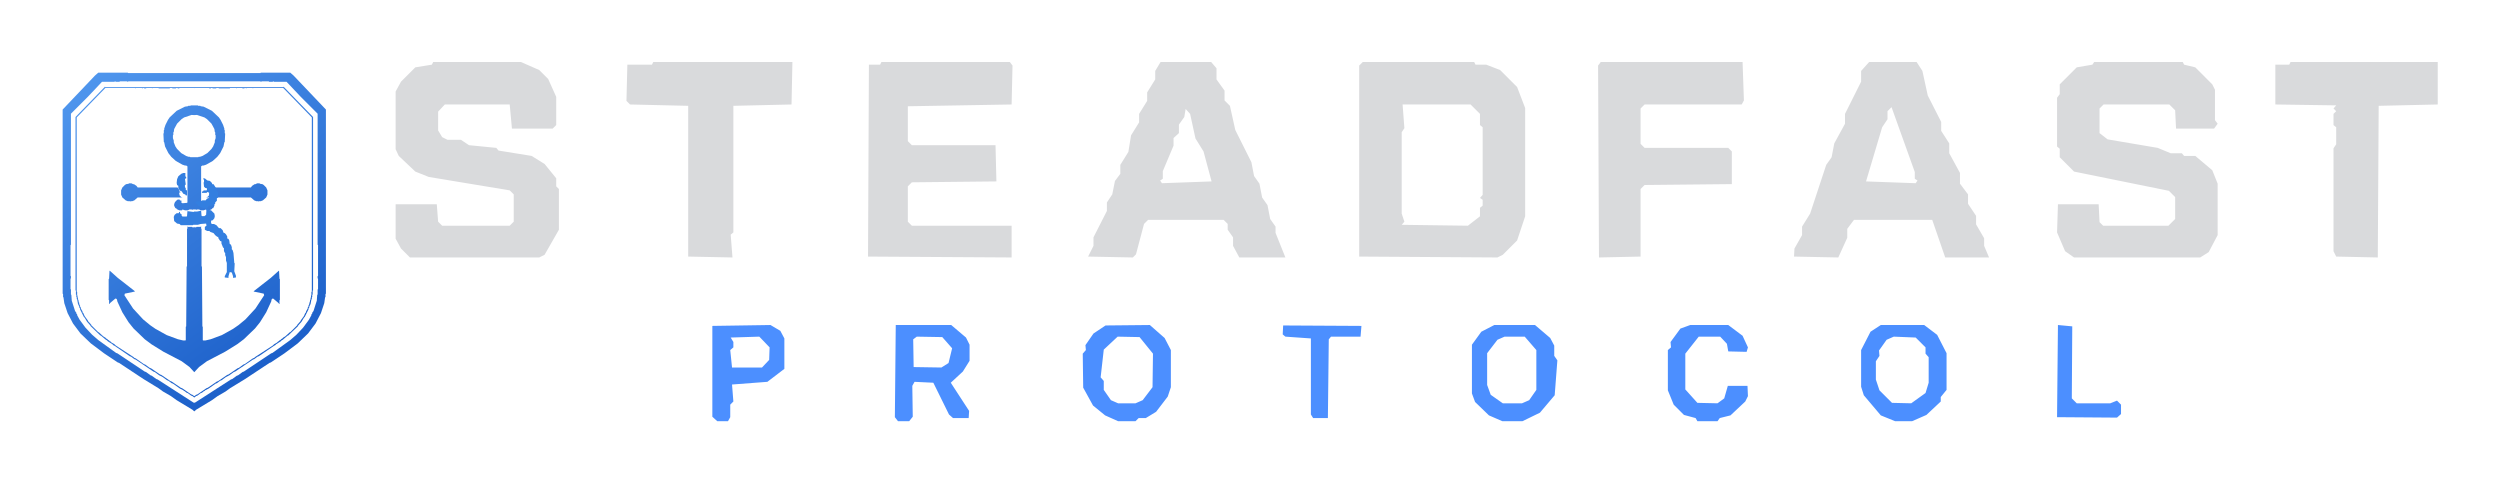
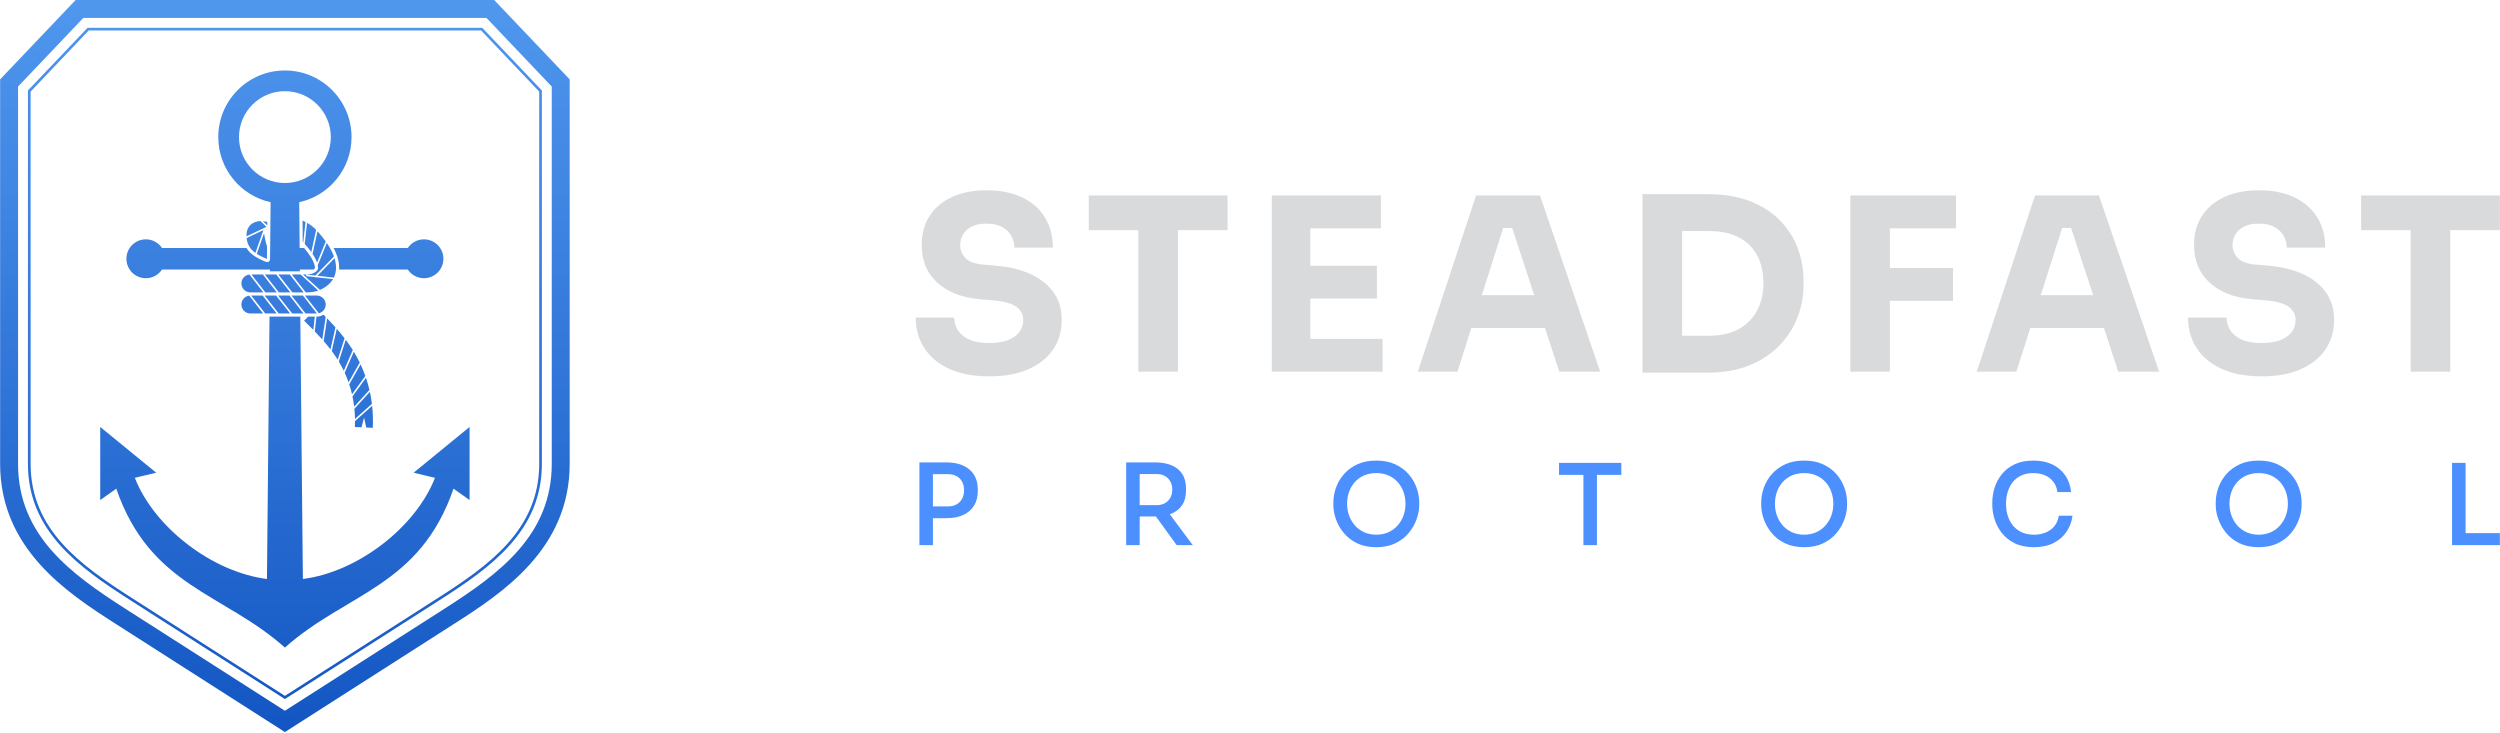
- <svg xmlns="http://www.w3.org/2000/svg" viewBox="0 0 1617.756 312.738" width="1618" height="313">
-   <g transform="translate(40.000 46.369) scale(0.2682927) translate(-1 -1)">
-     <defs>
-       <linearGradient id="sp-expressive" gradientUnits="userSpaceOnUse" x1="35" y1="10" x2="610" y2="810">
-         <stop offset="0%" stop-color="#5097EE" />
-         <stop offset="100%" stop-color="#1356C3" />
-       </linearGradient>
-     </defs>
-     <g id="symmetric-geometry" fill="url(#sp-expressive)">
-       <path d="M 3.00 536.00 L 4.00 537.00 L 4.00 544.00 L 5.00 545.00 L 7.00 559.00 L 15.00 583.00 L 28.00 608.00 L 46.00 632.00 L 71.00 656.00 L 103.00 680.00 L 136.00 702.00 L 139.00 703.00 L 198.00 742.00 L 234.00 764.00 L 245.00 772.00 L 264.00 783.00 L 278.00 793.00 L 316.00 816.00 L 320.50 820.00 L 325.00 816.00 L 363.00 793.00 L 377.00 783.00 L 396.00 772.00 L 407.00 764.00 L 443.00 742.00 L 502.00 703.00 L 505.00 702.00 L 538.00 680.00 L 570.00 656.00 L 595.00 632.00 L 613.00 608.00 L 626.00 583.00 L 634.00 559.00 L 636.00 545.00 L 637.00 544.00 L 637.00 537.00 L 638.00 536.00 L 638.00 92.00 L 560.00 10.00 L 552.00 3.00 L 481.00 3.00 L 480.00 4.00 L 320.50 4.00 L 161.00 4.00 L 160.00 3.00 L 89.00 3.00 L 81.00 10.00 L 3.00 92.00 Z M 319.00 799.00 L 232.00 743.00 L 229.00 742.00 L 218.00 734.00 L 215.00 733.00 L 204.00 725.00 L 201.00 724.00 L 135.00 680.00 L 132.00 679.00 L 89.00 648.00 L 74.00 635.00 L 58.00 618.00 L 44.00 599.00 L 38.00 588.00 L 38.00 586.00 L 36.00 584.00 L 36.00 582.00 L 33.00 578.00 L 25.00 553.00 L 24.00 539.00 L 23.00 538.00 L 23.00 526.00 L 22.00 525.00 L 22.00 500.00 L 23.00 499.00 L 23.00 494.00 L 22.00 493.00 L 22.00 419.00 L 23.00 418.00 L 23.00 102.00 L 64.00 61.00 L 98.00 25.00 L 128.00 25.00 L 129.00 24.00 L 132.00 25.00 L 140.00 25.00 L 141.00 24.00 L 158.00 24.00 L 159.00 25.00 L 162.00 24.00 L 320.50 24.00 L 479.00 24.00 L 482.00 25.00 L 483.00 24.00 L 500.00 24.00 L 501.00 25.00 L 509.00 25.00 L 512.00 24.00 L 513.00 25.00 L 543.00 25.00 L 577.00 61.00 L 618.00 102.00 L 618.00 418.00 L 619.00 419.00 L 619.00 493.00 L 618.00 494.00 L 618.00 499.00 L 619.00 500.00 L 619.00 525.00 L 618.00 526.00 L 618.00 538.00 L 617.00 539.00 L 616.00 553.00 L 608.00 578.00 L 605.00 582.00 L 605.00 584.00 L 603.00 586.00 L 603.00 588.00 L 597.00 599.00 L 583.00 618.00 L 567.00 635.00 L 552.00 648.00 L 509.00 679.00 L 506.00 680.00 L 440.00 724.00 L 437.00 725.00 L 426.00 733.00 L 423.00 734.00 L 412.00 742.00 L 409.00 743.00 L 322.00 799.00 L 320.50 799.00 Z" />
-       <path d="M 35.00 529.00 L 35.00 538.00 L 36.00 539.00 L 36.00 544.00 L 37.00 545.00 L 37.00 549.00 L 38.00 550.00 L 40.00 561.00 L 43.00 567.00 L 43.00 569.00 L 45.00 572.00 L 45.00 574.00 L 54.00 592.00 L 56.00 594.00 L 62.00 604.00 L 70.00 613.00 L 70.00 614.00 L 94.00 637.00 L 95.00 637.00 L 108.00 648.00 L 109.00 648.00 L 112.00 651.00 L 123.00 658.00 L 126.00 661.00 L 127.00 661.00 L 165.00 687.00 L 168.00 688.00 L 176.00 694.00 L 179.00 695.00 L 222.00 724.00 L 225.00 725.00 L 236.00 733.00 L 244.00 737.00 L 255.00 745.00 L 258.00 746.00 L 266.00 752.00 L 269.00 753.00 L 286.00 765.00 L 294.00 769.00 L 296.00 771.00 L 297.00 771.00 L 302.00 775.00 L 305.00 776.00 L 313.00 782.00 L 316.00 783.00 L 320.50 786.60 L 325.00 783.00 L 328.00 782.00 L 336.00 776.00 L 339.00 775.00 L 344.00 771.00 L 345.00 771.00 L 347.00 769.00 L 355.00 765.00 L 372.00 753.00 L 375.00 752.00 L 383.00 746.00 L 386.00 745.00 L 397.00 737.00 L 405.00 733.00 L 416.00 725.00 L 419.00 724.00 L 462.00 695.00 L 465.00 694.00 L 473.00 688.00 L 476.00 687.00 L 514.00 661.00 L 515.00 661.00 L 518.00 658.00 L 529.00 651.00 L 532.00 648.00 L 533.00 648.00 L 546.00 637.00 L 547.00 637.00 L 571.00 614.00 L 571.00 613.00 L 579.00 604.00 L 585.00 594.00 L 587.00 592.00 L 596.00 574.00 L 596.00 572.00 L 598.00 569.00 L 598.00 567.00 L 601.00 561.00 L 603.00 550.00 L 604.00 549.00 L 604.00 545.00 L 605.00 544.00 L 605.00 539.00 L 606.00 538.00 L 606.00 529.00 L 607.00 528.00 L 607.00 110.00 L 536.00 37.00 L 535.00 38.00 L 320.50 38.00 L 106.00 38.00 L 105.00 37.00 L 34.00 110.00 L 34.00 528.00 Z M 320.00 783.00 L 316.00 780.00 L 313.00 779.00 L 291.00 764.00 L 288.00 763.00 L 266.00 748.00 L 263.00 747.00 L 241.00 732.00 L 238.00 731.00 L 216.00 716.00 L 213.00 715.00 L 202.00 707.00 L 199.00 706.00 L 179.00 692.00 L 176.00 691.00 L 174.00 689.00 L 131.00 661.00 L 128.00 658.00 L 121.00 654.00 L 118.00 651.00 L 117.00 651.00 L 114.00 648.00 L 113.00 648.00 L 110.00 645.00 L 109.00 645.00 L 106.00 642.00 L 101.00 639.00 L 90.00 629.00 L 89.00 629.00 L 72.00 612.00 L 72.00 611.00 L 64.00 602.00 L 64.00 601.00 L 56.00 590.00 L 53.00 583.00 L 51.00 581.00 L 51.00 579.00 L 47.00 572.00 L 47.00 570.00 L 45.00 567.00 L 45.00 565.00 L 43.00 561.00 L 43.00 558.00 L 42.00 557.00 L 41.00 551.00 L 40.00 550.00 L 40.00 546.00 L 39.00 545.00 L 39.00 541.00 L 38.00 540.00 L 38.00 532.00 L 37.00 531.00 L 37.00 111.00 L 106.00 40.00 L 178.00 40.00 L 179.00 41.00 L 180.00 40.00 L 194.00 40.00 L 195.00 41.00 L 197.00 40.00 L 199.00 40.00 L 200.00 41.00 L 204.00 41.00 L 205.00 40.00 L 218.00 40.00 L 219.00 41.00 L 220.00 40.00 L 234.00 40.00 L 235.00 41.00 L 261.00 41.00 L 262.00 40.00 L 267.00 40.00 L 268.00 41.00 L 276.00 41.00 L 277.00 40.00 L 280.00 40.00 L 281.00 41.00 L 284.00 41.00 L 285.00 40.00 L 320.00 40.00 L 320.50 40.50 L 321.00 40.00 L 356.00 40.00 L 357.00 41.00 L 360.00 41.00 L 361.00 40.00 L 364.00 40.00 L 365.00 41.00 L 373.00 41.00 L 374.00 40.00 L 379.00 40.00 L 380.00 41.00 L 406.00 41.00 L 407.00 40.00 L 421.00 40.00 L 422.00 41.00 L 423.00 40.00 L 436.00 40.00 L 437.00 41.00 L 441.00 41.00 L 442.00 40.00 L 444.00 40.00 L 446.00 41.00 L 447.00 40.00 L 461.00 40.00 L 462.00 41.00 L 463.00 40.00 L 535.00 40.00 L 604.00 111.00 L 604.00 531.00 L 603.00 532.00 L 603.00 540.00 L 602.00 541.00 L 602.00 545.00 L 601.00 546.00 L 601.00 550.00 L 600.00 551.00 L 599.00 557.00 L 598.00 558.00 L 598.00 561.00 L 596.00 565.00 L 596.00 567.00 L 594.00 570.00 L 594.00 572.00 L 590.00 579.00 L 590.00 581.00 L 588.00 583.00 L 585.00 590.00 L 577.00 601.00 L 577.00 602.00 L 569.00 611.00 L 569.00 612.00 L 552.00 629.00 L 551.00 629.00 L 540.00 639.00 L 535.00 642.00 L 532.00 645.00 L 531.00 645.00 L 528.00 648.00 L 527.00 648.00 L 524.00 651.00 L 523.00 651.00 L 520.00 654.00 L 513.00 658.00 L 510.00 661.00 L 467.00 689.00 L 465.00 691.00 L 462.00 692.00 L 442.00 706.00 L 439.00 707.00 L 428.00 715.00 L 425.00 716.00 L 403.00 731.00 L 400.00 732.00 L 378.00 747.00 L 375.00 748.00 L 353.00 763.00 L 350.00 764.00 L 328.00 779.00 L 325.00 780.00 L 321.00 783.00 L 320.50 783.00 Z" />
-       <path d="M 303.00 380.00 L 303.00 470.00 L 302.00 471.00 L 301.00 615.00 L 300.00 616.00 L 300.00 648.00 L 299.00 649.00 L 294.00 649.00 L 281.00 646.00 L 254.00 636.00 L 227.00 621.00 L 214.00 612.00 L 197.00 598.00 L 173.00 572.00 L 152.00 540.00 L 153.00 536.00 L 177.00 531.00 L 177.00 530.00 L 136.00 498.00 L 117.00 481.00 L 116.00 481.00 L 115.00 500.00 L 114.00 501.00 L 114.00 551.00 L 115.00 552.00 L 115.00 561.00 L 116.00 561.00 L 117.00 559.00 L 130.00 548.00 L 132.00 548.00 L 134.00 550.00 L 135.00 555.00 L 147.00 581.00 L 162.00 605.00 L 174.00 620.00 L 201.00 646.00 L 217.00 658.00 L 246.00 676.00 L 290.00 699.00 L 309.00 713.00 L 320.50 725.46 L 332.00 713.00 L 351.00 699.00 L 395.00 676.00 L 424.00 658.00 L 440.00 646.00 L 467.00 620.00 L 479.00 605.00 L 494.00 581.00 L 506.00 555.00 L 507.00 550.00 L 509.00 548.00 L 511.00 548.00 L 524.00 559.00 L 525.00 561.00 L 526.00 561.00 L 526.00 552.00 L 527.00 551.00 L 527.00 501.00 L 526.00 500.00 L 525.00 481.00 L 524.00 481.00 L 505.00 498.00 L 464.00 530.00 L 464.00 531.00 L 488.00 536.00 L 489.00 540.00 L 468.00 572.00 L 444.00 598.00 L 427.00 612.00 L 414.00 621.00 L 387.00 636.00 L 360.00 646.00 L 347.00 649.00 L 342.00 649.00 L 341.00 648.00 L 341.00 616.00 L 340.00 615.00 L 339.00 471.00 L 338.00 470.00 L 338.00 380.00 L 337.00 379.00 L 337.00 373.00 L 336.00 375.00 L 326.00 375.00 L 325.00 376.00 L 321.00 376.00 L 320.50 375.00 L 320.00 376.00 L 316.00 376.00 L 315.00 375.00 L 305.00 375.00 L 304.00 373.00 L 304.00 379.00 Z" />
-       <path d="M 497.00 287.00 L 494.00 280.00 L 488.00 274.00 L 485.00 272.00 L 479.00 271.00 L 478.00 270.00 L 472.00 270.00 L 468.00 272.00 L 466.00 272.00 L 460.00 276.00 L 457.00 280.00 L 361.00 280.00 L 359.00 282.00 L 356.00 288.00 L 356.00 290.00 L 354.00 291.00 L 354.00 292.00 L 356.00 292.00 L 357.00 293.00 L 356.00 299.00 L 352.00 303.00 L 349.00 304.00 L 457.00 304.00 L 465.00 311.00 L 470.00 313.00 L 474.00 313.00 L 475.00 314.00 L 476.00 313.00 L 481.00 313.00 L 486.00 311.00 L 494.00 304.00 L 497.00 297.00 Z M 147.00 304.00 L 155.00 311.00 L 160.00 313.00 L 165.00 313.00 L 166.00 314.00 L 167.00 313.00 L 171.00 313.00 L 176.00 311.00 L 184.00 304.00 L 292.00 304.00 L 289.00 303.00 L 285.00 299.00 L 284.00 293.00 L 285.00 292.00 L 287.00 292.00 L 287.00 291.00 L 285.00 290.00 L 285.00 288.00 L 282.00 282.00 L 280.00 280.00 L 184.00 280.00 L 181.00 276.00 L 175.00 272.00 L 173.00 272.00 L 169.00 270.00 L 163.00 270.00 L 162.00 271.00 L 156.00 272.00 L 153.00 274.00 L 147.00 280.00 L 144.00 287.00 L 144.00 297.00 Z" />
-       <path d="M 306.00 83.00 L 305.00 84.00 L 298.00 85.00 L 278.00 95.00 L 261.00 111.00 L 257.00 117.00 L 251.00 129.00 L 248.00 138.00 L 248.00 141.00 L 247.00 142.00 L 247.00 149.00 L 246.00 150.00 L 247.00 170.00 L 248.00 171.00 L 250.00 181.00 L 258.00 197.00 L 265.00 206.00 L 276.00 216.00 L 292.00 225.00 L 298.00 227.00 L 301.00 227.00 L 304.00 229.00 L 304.00 316.00 L 303.00 317.00 L 292.00 318.00 L 289.00 316.00 L 290.00 312.00 L 286.00 311.00 L 285.00 309.00 L 281.00 309.00 L 279.00 310.00 L 274.00 315.00 L 272.00 320.00 L 272.00 324.00 L 275.00 330.00 L 277.00 330.00 L 278.00 332.00 L 284.00 335.00 L 291.00 335.00 L 292.00 333.00 L 298.00 335.00 L 305.00 335.00 L 309.00 333.00 L 314.00 333.00 L 316.00 334.00 L 317.00 333.00 L 320.50 333.00 L 324.00 333.00 L 325.00 334.00 L 327.00 333.00 L 332.00 333.00 L 336.00 335.00 L 343.00 335.00 L 349.00 333.00 L 350.00 335.00 L 357.00 335.00 L 363.00 332.00 L 364.00 330.00 L 366.00 330.00 L 369.00 324.00 L 369.00 320.00 L 367.00 315.00 L 362.00 310.00 L 360.00 309.00 L 356.00 309.00 L 355.00 311.00 L 351.00 312.00 L 352.00 316.00 L 349.00 318.00 L 338.00 317.00 L 337.00 316.00 L 337.00 229.00 L 340.00 227.00 L 343.00 227.00 L 349.00 225.00 L 365.00 216.00 L 376.00 206.00 L 383.00 197.00 L 391.00 181.00 L 393.00 171.00 L 394.00 170.00 L 395.00 150.00 L 394.00 149.00 L 394.00 142.00 L 393.00 141.00 L 393.00 138.00 L 390.00 129.00 L 384.00 117.00 L 380.00 111.00 L 363.00 95.00 L 343.00 85.00 L 336.00 84.00 L 335.00 83.00 L 330.00 83.00 L 329.00 82.00 L 320.50 82.00 L 312.00 82.00 L 311.00 83.00 Z M 311.00 207.00 L 310.00 206.00 L 307.00 206.00 L 301.00 204.00 L 289.00 197.00 L 279.00 187.00 L 275.00 181.00 L 271.00 171.00 L 271.00 167.00 L 269.00 161.00 L 269.00 154.00 L 270.00 153.00 L 270.00 147.00 L 271.00 146.00 L 272.00 139.00 L 279.00 126.00 L 290.00 115.00 L 296.00 111.00 L 314.00 105.00 L 320.50 105.36 L 327.00 105.00 L 345.00 111.00 L 351.00 115.00 L 362.00 126.00 L 369.00 139.00 L 370.00 146.00 L 371.00 147.00 L 371.00 153.00 L 372.00 154.00 L 372.00 161.00 L 370.00 167.00 L 370.00 171.00 L 366.00 181.00 L 362.00 187.00 L 352.00 197.00 L 340.00 204.00 L 334.00 206.00 L 331.00 206.00 L 330.00 207.00 L 320.50 207.00 Z" />
-     </g>
-     <g id="rope" fill="#337FE0">
-       <path d="M 342.00 258.00 L 342.00 260.00 L 344.00 261.00 L 344.00 267.00 L 343.00 268.00 L 344.00 278.00 L 347.00 281.00 L 351.00 282.00 L 351.00 286.00 L 350.00 287.00 L 343.00 287.00 L 342.00 289.00 L 339.00 290.00 L 339.00 293.00 L 350.00 293.00 L 352.00 291.00 L 356.00 291.00 L 357.00 292.00 L 356.00 305.00 L 351.00 307.00 L 348.00 311.00 L 340.00 311.00 L 336.00 313.00 L 324.00 314.00 L 323.00 318.00 L 325.00 318.00 L 331.00 324.00 L 339.00 329.00 L 349.00 330.00 L 350.00 331.00 L 349.00 346.00 L 345.00 349.00 L 339.00 349.00 L 338.00 348.00 L 337.00 336.00 L 327.00 338.00 L 320.00 338.00 L 319.00 339.00 L 304.00 337.00 L 303.00 349.00 L 302.00 350.00 L 292.00 350.00 L 290.00 348.00 L 290.00 345.00 L 286.00 342.00 L 286.00 339.00 L 284.00 339.00 L 283.00 342.00 L 278.00 342.00 L 273.00 346.00 L 271.00 351.00 L 272.00 361.00 L 279.00 367.00 L 285.00 368.00 L 288.00 371.00 L 317.00 371.00 L 318.00 370.00 L 329.00 370.00 L 336.00 368.00 L 349.00 367.00 L 350.00 372.00 L 346.00 375.00 L 346.00 382.00 L 352.00 385.00 L 357.00 385.00 L 359.00 387.00 L 367.00 390.00 L 371.00 395.00 L 376.00 399.00 L 378.00 399.00 L 379.00 403.00 L 383.00 409.00 L 386.00 410.00 L 386.00 415.00 L 390.00 425.00 L 392.00 426.00 L 392.00 432.00 L 393.00 436.00 L 395.00 438.00 L 395.00 443.00 L 397.00 448.00 L 397.00 456.00 L 399.00 462.00 L 399.00 484.00 L 394.00 494.00 L 394.00 497.00 L 403.00 498.00 L 403.00 494.00 L 406.00 484.00 L 411.00 485.00 L 414.00 494.00 L 414.00 498.00 L 421.00 497.00 L 421.00 493.00 L 417.00 482.00 L 418.00 463.00 L 417.00 462.00 L 415.00 438.00 L 413.00 431.00 L 411.00 429.00 L 411.00 424.00 L 409.00 418.00 L 406.00 416.00 L 405.00 408.00 L 403.00 404.00 L 400.00 403.00 L 400.00 398.00 L 397.00 393.00 L 394.00 390.00 L 391.00 389.00 L 389.00 383.00 L 384.00 378.00 L 380.00 378.00 L 374.00 371.00 L 368.00 368.00 L 363.00 368.00 L 361.00 366.00 L 361.00 360.00 L 365.00 359.00 L 369.00 354.00 L 370.00 349.00 L 369.00 343.00 L 361.00 335.00 L 354.00 334.00 L 352.00 332.00 L 352.00 328.00 L 355.00 324.00 L 363.00 324.00 L 371.00 319.00 L 371.00 316.00 L 375.00 312.00 L 375.00 306.00 L 378.00 304.00 L 378.00 292.00 L 374.00 288.00 L 374.00 283.00 L 367.00 272.00 L 364.00 272.00 L 363.00 269.00 L 358.00 264.00 L 352.00 263.00 L 346.00 258.00 Z M 294.00 245.00 L 289.00 247.00 L 282.00 253.00 L 279.00 260.00 L 278.00 269.00 L 279.00 274.00 L 282.00 276.00 L 282.00 281.00 L 284.00 285.00 L 288.00 289.00 L 290.00 289.00 L 294.00 295.00 L 299.00 297.00 L 300.00 299.00 L 303.00 299.00 L 303.00 287.00 L 300.00 286.00 L 300.00 282.00 L 298.00 279.00 L 298.00 274.00 L 300.00 273.00 L 298.00 259.00 L 301.00 258.00 L 301.00 255.00 L 299.00 253.00 L 299.00 245.00 Z" />
-     </g>
+ <svg xmlns="http://www.w3.org/2000/svg" viewBox="3.00 3.50 2786.92 816.16" width="409.8" height="120" role="img" aria-label="Steadfast Protocol">
+   <defs>
+     <linearGradient id="sp-expressive" gradientUnits="userSpaceOnUse" x1="0" y1="3.5" x2="0" y2="819.66">
+       <stop offset="0" stop-color="#5097EE" />
+       <stop offset="1" stop-color="#1356C3" />
+     </linearGradient>
+   </defs>
+   <g id="emblem" fill="url(#sp-expressive)">
+     <path d="M87.18 3.5H553.82L638 92V520.64C638 615.29 563.3 664.38 509.66 698.69L320.5 819.66L131.34 698.69C77.7 664.38 3 615.29 3 520.64V92ZM95.76 23.5 23 99.99V520.64C23 600.23 81.57 643.12 142.12 681.84L320.5 795.92L498.88 681.84C559.43 643.12 618 600.23 618 520.64V99.99L545.24 23.5ZM100.48 34.5H540.52L607 104.39V520.64C607 595.71 549.97 636.12 492.96 672.57L320.5 782.86L148.04 672.57C91.03 636.12 34 595.71 34 520.64V104.39ZM101.76 37.5 37 105.59V520.64C37 594.41 93.61 634.2 149.66 670.05L320.5 779.3L491.34 670.05C547.39 634.2 604 594.41 604 520.64V105.59L539.24 37.5ZM337.68 356.5 340.52 649C402.25 641.18 466.62 590.75 487.8 536.2L464 530.5L526.4 479.5V561L508.5 548.3C470.72 657.8 389.22 664.25 320.5 725.46C251.78 664.25 170.28 657.8 132.5 548.3L114.6 561V479.5L177 530.5L153.2 536.2C174.38 590.75 238.75 641.18 300.48 649L303.32 356.5ZM394.79 156.35C394.79 191.91 369.81 221.63 336.44 228.93L336.94 280H341.91Q346.83 285.74 349.88 290.82L350.4 291.72Q353.91 297.95 354 302Q354 302.85 352.59 303.85Q352.48 303.92 352.37 304H337.17L337.19 306H303.81L303.83 304H183.52C179.63 309.83 173 313.67 165.47 313.67C153.5 313.67 143.8 303.97 143.8 292C143.8 280.03 153.5 270.33 165.47 270.33C173 270.33 179.63 274.17 183.52 280H277.7Q280.97 285.55 287.31 289.47Q291.9 292.39 299.09 295.4Q299.73 295.67 300.41 295.68Q303.91 295.71 303.95 292.22L303.95 292.21L304.06 280L304.56 228.93C271.19 221.63 246.21 191.91 246.21 156.35C246.21 115.32 279.47 82.06 320.5 82.06C361.53 82.06 394.79 115.32 394.79 156.35ZM371.68 156.35C371.68 128.08 348.77 105.17 320.5 105.17C292.23 105.17 269.32 128.08 269.32 156.35C269.32 184.62 292.23 207.53 320.5 207.53C348.77 207.53 371.68 184.62 371.68 156.35ZM380.94 304Q381 303.01 381 302Q380.99 295.63 378.69 288.87Q377.22 284.55 374.78 280H457.48C461.37 274.17 468 270.33 475.53 270.33C487.5 270.33 497.2 280.03 497.2 292C497.2 303.97 487.5 313.67 475.53 313.67C468 313.67 461.37 309.83 457.48 304Z" />
+     <path d="M367.25 274.4C368.24 275.85 369.2 277.33 370.1 278.84C372.09 282.19 373.87 285.75 375.18 289.45L354.44 310.69L344.32 309.57L344.12 311.36L354.03 312.46L354.65 313.06L355.12 312.58L374.14 314.68Q371.32 319.39 366.14 323.04Q363.03 325.24 359.58 326.69L340.68 309.5H345Q350.65 309.5 354.61 306.71Q357.5 304.66 357.5 302C357.48 301.02 357.36 300.05 357.17 299.09ZM296.5 329.5H282C276.48 329.5 272 325.02 272 319.5C272 314.34 275.9 310.1 280.92 309.56ZM280.7 333.08 296.26 353H282C276.48 353 272 348.52 272 343C272 337.92 275.79 333.72 280.7 333.08ZM417.75 455.95Q419.04 467.91 418.49 480.44L411.15 480.12L408.77 469L405.87 479.88L398.51 479.56Q398.66 476.22 398.65 472.94ZM342.88 333H356C361.52 333 366 337.48 366 343C366 347.73 362.71 351.7 358.3 352.73ZM410.89 424.71Q413.15 431.37 414.74 438.23L397.71 456.89Q397.03 451.08 395.84 445.43ZM367.56 358.41Q372.49 363.5 376.85 368.41L371.33 393.06Q367.85 388.54 363.74 383.79ZM404.87 409.72Q407.84 416.08 410.17 422.64L395.32 443.08Q394.02 437.45 392.22 431.99ZM388.32 382.37Q392.71 388.19 396.19 393.73L386.14 416.9Q383.88 412.19 381.21 407.6Q380.92 407.09 380.61 406.58ZM298.55 353 282.92 333H295.68L311.31 353ZM311.54 329.5H298.78L283.16 309.5H295.91ZM297.97 333H310.71L326.34 353H313.59ZM326.53 329.5H313.82L298.2 309.5H310.9ZM327.91 333H340.6L356.22 353C356.15 353 356.07 353 356 353H343.54ZM341.49 329.5H328.81L313.18 309.5H325.86ZM397.34 395.6Q397.93 396.57 398.5 397.54Q401.43 402.57 403.93 407.74L391.45 429.71Q389.55 424.31 387.16 419.07ZM356.82 261.39C360.09 264.97 363.2 268.7 366.02 272.64L356.38 296.26C355.63 294.08 354.56 291.98 353.45 290C353.27 289.69 353.1 289.38 352.92 289.08C352.41 288.22 351.87 287.38 351.32 286.55ZM378.32 370.09Q383.01 375.46 386.99 380.62L379.37 404.55Q376.45 399.88 372.76 394.94ZM313 333H325.63L341.25 353H328.62ZM357.7 327.42Q351.81 329.5 345 329.5H343.77L328.15 309.5H338ZM415.23 440.37Q416.66 446.98 417.49 453.76L398.63 470.55Q398.53 464.84 397.98 459.27ZM342.59 275.47 345.22 251.95C348.94 254.07 352.39 256.65 355.33 259.78L349.92 284.51C347.67 281.35 345.19 278.35 342.59 275.47ZM375.82 291.37C376.87 294.81 377.5 298.37 377.5 302Q377.5 308.02 375.07 312.98L356.71 310.94ZM277.83 268.9 296.55 260.02 287.61 285.47C281.95 281.46 278.47 275.97 277.83 268.9ZM353.8 372.95 355.66 356.5H356Q360.2 356.5 363.48 354.27Q364.75 355.54 365.98 356.79L362.19 382.02Q358.27 377.58 353.8 372.95ZM293.34 250 299.93 256.43 277.68 266.98C277.31 259.84 280.39 253.48 287.58 250.97C289.48 250.3 291.4 250.02 293.34 250ZM289.15 286.49 297.01 264.15C297.07 264.24 297.13 264.32 297.19 264.4C297.58 264.94 297.94 265.43 297.71 266.54C298.55 269.96 299.02 273.49 300.14 276.83C300.26 277.18 300.39 277.53 300.52 277.88L300.57 279.52L300.45 292.18C296.56 290.55 292.75 288.78 289.19 286.51ZM346.46 356.5H353.85L352.18 371.28Q349.7 368.75 347.06 366.16Q343.45 362.61 341.87 361.01ZM340.37 273.05 340.14 249.4C341.28 249.9 342.41 250.44 343.51 251.02L340.97 273.71C340.91 273.64 340.84 273.57 340.78 273.5C340.64 273.35 340.51 273.2 340.37 273.05ZM300.85 250.8 300.81 254.77 296.02 250.1C297.63 250.24 299.24 250.5 300.85 250.8Z" />
  </g>
-   <g transform="translate(256.013 40.000) scale(1.73685)">
-     <path d="M 294.333 17.500 L 296.000 19.333 L 298.000 28.500 L 301.000 33.333 L 304.000 44.500 L 285.500 45.167 L 284.833 44.167 L 285.833 43.500 L 285.833 40.667 L 289.833 31.167 L 289.833 28.333 L 291.833 26.500 L 291.833 23.333 L 293.833 20.500 Z M 557.333 16.833 L 566.000 41.000 L 566.000 43.500 L 567.000 44.167 L 566.333 45.167 L 547.833 44.500 L 553.833 24.333 L 555.833 21.333 L 555.833 18.333 Z M 375.167 15.833 L 400.500 15.833 L 404.000 19.333 L 404.000 23.500 L 405.000 24.333 L 405.000 49.500 L 404.000 50.667 L 405.000 51.333 L 405.000 53.500 L 404.000 54.333 L 404.000 57.500 L 399.500 61.000 L 374.833 60.667 L 375.833 59.500 L 374.833 56.500 L 374.833 26.167 L 375.833 24.667 Z M 700.333 1.000 L 700.333 15.833 L 723.000 16.167 L 722.000 17.333 L 723.000 18.333 L 722.000 19.333 L 722.000 23.500 L 723.000 24.333 L 723.000 30.667 L 722.000 32.167 L 722.000 70.500 L 723.000 72.500 L 738.500 72.833 L 738.833 16.333 L 760.833 15.833 L 760.833 0.000 L 706.000 0.000 L 705.500 1.000 Z M 626.333 2.000 L 620.000 8.333 L 620.000 12.000 L 619.000 13.333 L 619.000 31.500 L 620.000 32.333 L 620.000 35.500 L 625.333 40.833 L 660.667 48.000 L 663.000 50.333 L 663.000 58.500 L 660.500 61.000 L 636.167 61.000 L 634.833 59.667 L 634.500 53.000 L 619.333 53.000 L 619.000 63.500 L 622.000 70.500 L 625.333 72.833 L 672.333 72.833 L 675.500 70.833 L 678.833 64.500 L 678.833 45.333 L 676.833 40.333 L 670.500 35.000 L 666.333 35.000 L 665.500 34.000 L 661.333 34.000 L 656.500 32.000 L 637.833 28.833 L 634.833 26.500 L 634.833 17.333 L 636.333 15.833 L 660.833 15.833 L 663.000 18.000 L 663.333 24.833 L 677.500 24.833 L 678.833 23.000 L 677.833 21.667 L 677.833 10.333 L 676.833 8.333 L 670.500 2.000 L 666.333 1.000 L 665.833 0.000 L 632.833 0.000 L 632.167 1.000 Z M 549.000 0.000 L 546.000 3.333 L 546.000 7.333 L 540.000 19.333 L 540.000 23.000 L 536.000 30.333 L 535.000 35.500 L 533.000 38.333 L 527.000 56.500 L 524.000 61.333 L 524.000 64.500 L 521.167 69.500 L 521.000 72.500 L 537.500 72.833 L 540.833 65.500 L 540.833 62.167 L 543.333 58.833 L 572.500 58.833 L 577.333 72.833 L 593.667 72.833 L 591.833 68.500 L 591.833 65.667 L 588.833 60.500 L 588.833 57.333 L 585.833 52.833 L 585.833 49.333 L 582.833 45.333 L 582.833 41.333 L 578.833 34.000 L 578.833 30.333 L 575.833 25.667 L 575.833 22.333 L 570.833 12.500 L 568.833 3.333 L 566.667 0.000 Z M 501.833 0.000 L 449.000 0.000 L 448.000 1.333 L 448.333 72.833 L 463.833 72.500 L 463.833 47.333 L 465.333 45.833 L 497.833 45.500 L 497.833 33.333 L 496.500 32.000 L 465.333 32.000 L 463.833 30.500 L 463.833 17.333 L 465.333 15.833 L 501.500 15.833 L 502.333 14.333 Z M 360.333 0.000 L 359.000 1.333 L 359.000 72.500 L 410.500 72.833 L 412.500 71.833 L 417.833 66.500 L 420.833 57.500 L 420.833 17.167 L 417.833 9.333 L 411.500 3.000 L 406.333 1.000 L 402.333 1.000 L 401.833 0.000 Z M 285.000 0.000 L 283.000 3.333 L 283.000 6.500 L 280.000 11.333 L 280.000 14.500 L 277.000 19.333 L 277.000 22.500 L 274.000 27.333 L 273.000 33.500 L 270.000 38.333 L 270.000 41.667 L 268.000 44.333 L 267.000 49.333 L 265.000 52.333 L 265.000 55.500 L 260.000 65.333 L 260.000 68.500 L 258.000 72.500 L 274.667 72.833 L 275.833 71.667 L 278.833 60.333 L 280.333 58.833 L 308.500 58.833 L 310.000 60.333 L 310.000 62.500 L 312.000 65.333 L 312.000 68.500 L 314.333 72.833 L 331.500 72.833 L 327.833 63.667 L 327.833 61.333 L 325.833 58.500 L 324.833 53.333 L 322.833 50.500 L 321.833 45.333 L 319.833 42.500 L 318.833 37.333 L 312.833 25.333 L 310.833 16.333 L 308.833 14.333 L 308.833 10.667 L 305.833 6.500 L 305.833 2.333 L 303.833 0.000 Z M 176.333 1.000 L 176.000 72.500 L 229.500 72.833 L 229.500 61.000 L 192.333 61.000 L 190.833 59.500 L 190.833 46.333 L 192.333 44.833 L 223.833 44.500 L 223.500 31.000 L 192.333 31.000 L 190.833 29.500 L 190.833 16.500 L 229.500 15.833 L 229.833 1.333 L 228.833 0.000 L 181.000 0.000 L 180.500 1.000 Z M 86.333 1.000 L 86.000 14.500 L 87.333 15.833 L 109.000 16.333 L 109.000 72.500 L 125.500 72.833 L 124.833 64.333 L 125.833 63.500 L 125.833 16.333 L 147.500 15.833 L 147.833 0.000 L 96.000 0.000 L 95.500 1.000 Z M 7.333 2.000 L 2.000 7.333 L 0.000 11.000 L 0.000 32.500 L 1.167 35.000 L 7.333 40.833 L 12.333 42.833 L 42.500 47.833 L 44.000 49.333 L 44.000 59.500 L 42.500 61.000 L 17.333 61.000 L 15.833 59.500 L 15.333 53.000 L 0.000 53.000 L 0.000 65.833 L 2.000 69.500 L 5.333 72.833 L 53.500 72.833 L 55.500 71.833 L 60.833 62.500 L 60.833 47.333 L 59.833 46.333 L 59.833 43.333 L 55.500 38.000 L 50.667 35.000 L 38.333 33.000 L 37.500 32.000 L 27.333 31.000 L 24.333 29.000 L 19.333 29.000 L 17.333 28.000 L 15.833 25.500 L 15.833 18.500 L 18.333 15.833 L 42.500 15.833 L 43.333 24.833 L 58.500 24.833 L 59.833 23.500 L 59.833 13.000 L 56.833 6.333 L 53.500 3.000 L 46.667 0.000 L 14.000 0.000 L 13.500 1.000 Z" fill="#D9DADC" fill-rule="evenodd" />
-     <path d="M 558.167 102.333 L 566.333 102.667 L 570.000 106.333 L 570.000 108.667 L 571.167 110.000 L 571.167 119.500 L 570.000 123.333 L 564.667 127.167 L 557.500 127.000 L 552.833 122.333 L 551.500 118.333 L 551.500 111.500 L 552.833 109.500 L 552.667 107.500 L 555.500 103.500 Z M 413.167 102.333 L 420.667 102.333 L 425.000 107.333 L 425.000 122.167 L 422.333 126.000 L 419.667 127.167 L 412.500 127.167 L 408.000 124.000 L 406.667 120.333 L 406.667 108.500 L 410.500 103.500 Z M 269.000 102.333 L 277.167 102.500 L 282.167 108.667 L 282.000 121.167 L 278.333 126.000 L 275.667 127.167 L 269.167 127.167 L 266.500 126.000 L 263.833 122.167 L 263.833 118.833 L 262.667 117.500 L 263.833 107.167 Z M 192.833 103.333 L 194.167 102.333 L 203.667 102.500 L 207.333 106.667 L 206.000 112.167 L 203.333 113.833 L 193.000 113.667 Z M 124.833 102.667 L 135.500 102.333 L 139.333 106.333 L 139.167 111.000 L 136.500 113.833 L 125.333 113.833 L 124.667 107.333 L 125.833 106.333 L 125.833 104.333 Z M 619.333 98.000 L 619.000 132.333 L 641.333 132.500 L 642.833 131.167 L 642.833 127.667 L 641.333 126.167 L 638.833 127.167 L 626.333 127.167 L 624.500 125.333 L 624.667 98.500 Z M 553.333 98.000 L 549.500 100.500 L 546.000 107.333 L 546.000 121.000 L 547.000 124.167 L 553.333 131.667 L 558.667 133.833 L 565.000 133.833 L 570.333 131.500 L 575.667 126.500 L 575.667 124.833 L 577.833 122.167 L 577.833 108.500 L 574.333 101.667 L 569.500 98.000 Z M 482.333 98.000 L 478.667 99.333 L 475.000 104.333 L 475.167 106.333 L 474.000 107.333 L 474.000 122.333 L 476.167 127.667 L 480.000 131.500 L 484.333 132.667 L 485.000 133.833 L 492.500 133.833 L 493.333 132.667 L 497.333 131.667 L 502.833 126.500 L 503.833 124.500 L 503.667 120.667 L 496.333 120.667 L 495.000 125.333 L 492.500 127.167 L 485.000 127.000 L 480.500 122.000 L 480.500 108.667 L 485.500 102.333 L 493.500 102.333 L 496.000 105.000 L 496.500 107.833 L 503.333 108.000 L 503.833 106.333 L 501.833 102.000 L 496.500 98.000 Z M 409.333 98.000 L 404.500 100.500 L 401.000 105.333 L 401.000 123.500 L 402.167 126.667 L 407.333 131.667 L 412.333 133.833 L 419.833 133.833 L 426.333 130.667 L 431.833 124.167 L 432.833 111.167 L 431.667 109.500 L 431.667 105.667 L 430.167 102.833 L 424.500 98.000 Z M 330.667 98.167 L 330.500 101.500 L 331.500 102.333 L 341.000 103.000 L 341.000 131.333 L 341.833 132.667 L 347.333 132.667 L 347.667 103.333 L 348.500 102.333 L 359.500 102.333 L 359.833 98.333 Z M 264.500 98.167 L 260.000 101.167 L 257.000 105.500 L 257.167 107.333 L 256.000 108.667 L 256.167 121.333 L 259.833 128.000 L 264.333 131.667 L 269.167 133.833 L 275.667 133.833 L 276.833 132.667 L 279.500 132.667 L 283.333 130.333 L 287.667 124.667 L 288.833 121.167 L 288.833 107.333 L 286.500 102.833 L 281.000 98.000 Z M 186.333 98.000 L 186.000 132.333 L 187.167 133.833 L 191.333 133.833 L 192.667 132.167 L 192.500 120.667 L 193.333 119.167 L 200.333 119.500 L 206.167 131.333 L 207.667 132.667 L 213.500 132.667 L 213.667 130.000 L 206.833 119.500 L 211.333 115.333 L 213.833 111.333 L 213.833 105.333 L 212.500 102.667 L 207.000 98.000 Z M 139.667 98.000 L 118.000 98.333 L 118.000 132.167 L 119.833 133.833 L 123.833 133.833 L 124.667 132.333 L 124.667 127.667 L 125.833 126.500 L 125.333 120.167 L 138.500 119.167 L 144.833 114.333 L 144.833 103.000 L 143.333 100.167 Z" fill="#4C8FFF" fill-rule="evenodd" />
+   <g id="wordmark">
+     <path fill="#D9DADC" d="M1834.07 418.93V219.96H1906.99Q1933.63 219.96 1953.57 227.66Q1973.52 235.37 1986.87 248.82Q2000.22 262.27 2006.88 279.66Q2013.54 297.05 2013.54 316.22V322.14Q2013.54 339.96 2006.88 357.29Q2000.22 374.61 1986.87 388.5Q1973.52 402.39 1953.57 410.66Q1933.63 418.93 1906.99 418.93ZM2206.73 417.86 2271.64 221.44H2342.94L2410 417.86H2364.47L2348.47 369.09H2266.4L2250.85 417.86ZM1583.57 417.86 1648.49 221.44H1719.79L1786.85 417.86H1741.31L1725.31 369.09H1643.25L1627.7 417.86ZM1106.05 423.1Q1079.35 423.1 1061.02 414.63Q1042.69 406.15 1033.24 391.39Q1023.79 376.62 1023.79 357.59H1066.7Q1066.7 365.05 1070.81 371.61Q1074.91 378.17 1083.55 382.07Q1092.2 385.97 1106.05 385.97Q1118.36 385.97 1126.74 382.64Q1135.11 379.31 1139.38 373.56Q1143.66 367.81 1143.66 360.28Q1143.66 350.79 1135.58 345.28Q1127.51 339.76 1109.55 338.28L1094.62 337Q1065.29 334.45 1047.87 318.64Q1030.45 302.83 1030.45 276.73Q1030.45 257.7 1039.39 244.04Q1048.34 230.39 1064.55 223.02Q1080.76 215.66 1102.69 215.66Q1125.96 215.66 1142.48 223.59Q1158.99 231.53 1167.84 245.93Q1176.68 260.32 1176.68 279.56H1133.77Q1133.77 272.36 1130.24 266.24Q1126.7 260.12 1119.81 256.45Q1112.92 252.79 1102.69 252.79Q1093 252.79 1086.48 255.98Q1079.95 259.18 1076.66 264.66Q1073.36 270.14 1073.36 276.73Q1073.36 285.08 1079.28 291.2Q1085.2 297.32 1098.79 298.46L1113.72 299.74Q1135.31 301.56 1151.69 309.02Q1168.07 316.49 1177.32 329.24Q1186.57 341.98 1186.57 360.28Q1186.57 379.11 1176.78 393.31Q1167 407.5 1149 415.3Q1131.01 423.1 1106.05 423.1ZM2524.56 423.1Q2497.85 423.1 2479.52 414.63Q2461.19 406.15 2451.74 391.39Q2442.29 376.62 2442.29 357.59H2485.21Q2485.21 365.05 2489.31 371.61Q2493.41 378.17 2502.06 382.07Q2510.7 385.97 2524.56 385.97Q2536.87 385.97 2545.24 382.64Q2553.62 379.31 2557.89 373.56Q2562.16 367.81 2562.16 360.28Q2562.16 350.79 2554.09 345.28Q2546.02 339.76 2528.06 338.28L2513.12 337Q2483.79 334.45 2466.37 318.64Q2448.95 302.83 2448.95 276.73Q2448.95 257.7 2457.9 244.04Q2466.84 230.39 2483.05 223.02Q2499.27 215.66 2521.19 215.66Q2544.47 215.66 2560.98 223.59Q2577.5 231.53 2586.34 245.93Q2595.19 260.32 2595.19 279.56H2552.27Q2552.27 272.36 2548.74 266.24Q2545.21 260.12 2538.31 256.45Q2531.42 252.79 2521.19 252.79Q2511.51 252.79 2504.98 255.98Q2498.46 259.18 2495.16 264.66Q2491.87 270.14 2491.87 276.73Q2491.87 285.08 2497.79 291.2Q2503.71 297.32 2517.29 298.46L2532.23 299.74Q2553.82 301.56 2570.2 309.02Q2586.58 316.49 2595.83 329.24Q2605.08 341.98 2605.08 360.28Q2605.08 379.11 2595.29 393.31Q2585.5 407.5 2567.51 415.3Q2549.51 423.1 2524.56 423.1ZM1420.79 417.86V221.44H1542.41V258.03H1463.71V299.74H1537.97V336.33H1463.71V381.27H1544.29V417.86ZM2065.74 417.86V221.44H2183.59V258.03H2109.86V302.29L2180.22 302.23V338.82L2109.86 338.88V417.86ZM2690.5 417.86V260.05H2635.21V221.44H2789.92V260.05H2734.63V417.86ZM1272 417.86V260.05H1216.71V221.44H1371.42V260.05H1316.13V417.86ZM1878.2 261.13V377.77H1909.28Q1923.2 377.77 1934.23 373.6Q1945.26 369.43 1952.97 361.72Q1960.67 354.02 1964.77 343.23Q1968.87 332.43 1968.87 319.18Q1968.87 305.32 1964.77 294.56Q1960.67 283.8 1952.97 276.33Q1945.26 268.86 1934.23 265Q1923.2 261.13 1909.28 261.13H1878.2ZM2336.46 332.5 2311.9 257.63H2301.92L2278.06 332.5H2336.46ZM1713.31 332.5 1688.75 257.63H1678.77L1654.91 332.5H1713.31Z" />
+     <path fill="#4C8FFF" d="M2014.25 613.55Q2001.88 613.55 1992.87 609.17Q1983.86 604.79 1977.99 597.65Q1972.12 590.51 1969.25 582.31Q1966.38 574.12 1966.38 566.52V563.76Q1966.38 555.48 1969.33 547.17Q1972.28 538.87 1978.27 532.04Q1984.27 525.21 1993.22 521.1Q2002.16 516.99 2014.25 516.99Q2026.3 516.99 2035.25 521.1Q2044.19 525.21 2050.19 532.04Q2056.19 538.87 2059.15 547.17Q2062.12 555.48 2062.12 563.76V566.52Q2062.12 574.12 2059.23 582.31Q2056.34 590.51 2050.47 597.65Q2044.6 604.79 2035.59 609.17Q2026.58 613.55 2014.25 613.55ZM1537.25 613.55Q1524.88 613.55 1515.87 609.17Q1506.86 604.79 1500.99 597.65Q1495.12 590.51 1492.25 582.31Q1489.38 574.12 1489.38 566.52V563.76Q1489.38 555.48 1492.33 547.17Q1495.28 538.87 1501.28 532.04Q1507.27 525.21 1516.22 521.1Q1525.16 516.99 1537.25 516.99Q1549.3 516.99 1558.25 521.1Q1567.2 525.21 1573.19 532.04Q1579.19 538.87 1582.15 547.17Q1585.12 555.48 1585.12 563.76V566.52Q1585.12 574.12 1582.23 582.31Q1579.34 590.51 1573.47 597.65Q1567.6 604.79 1558.59 609.17Q1549.59 613.55 1537.25 613.55ZM2521.01 613.55Q2508.64 613.55 2499.63 609.17Q2490.62 604.79 2484.75 597.65Q2478.88 590.51 2476.01 582.31Q2473.13 574.12 2473.13 566.52V563.76Q2473.13 555.48 2476.08 547.17Q2479.04 538.87 2485.03 532.04Q2491.03 525.21 2499.97 521.1Q2508.92 516.99 2521.01 516.99Q2533.06 516.99 2542.01 521.1Q2550.95 525.21 2556.95 532.04Q2562.94 538.87 2565.91 547.17Q2568.88 555.48 2568.88 563.76V566.52Q2568.88 574.12 2565.99 582.31Q2563.1 590.51 2557.23 597.65Q2551.36 604.79 2542.35 609.17Q2533.34 613.55 2521.01 613.55ZM1258.41 611.23V519H1290.43Q1300.95 519 1308.76 522.15Q1316.58 525.31 1320.85 531.76Q1325.12 538.21 1325.12 548.22V550.23Q1325.12 560.25 1320.79 566.67Q1316.45 573.09 1308.7 576.21Q1307.89 576.53 1307.06 576.83L1332.62 611.23H1314.7L1291.58 579.32Q1291.01 579.33 1290.43 579.33H1273.48V611.23ZM1027.89 611.23V519H1057.71Q1069.13 519 1076.98 522.67Q1084.83 526.34 1088.91 533.09Q1092.99 539.84 1092.99 549.1V551.11Q1092.99 560.25 1088.91 567.04Q1084.83 573.84 1076.98 577.53Q1069.13 581.22 1057.71 581.22H1042.95V611.23ZM2521.01 599.61Q2528.54 599.61 2534.58 596.85Q2540.62 594.09 2544.86 589.27Q2549.1 584.45 2551.33 578.3Q2553.56 572.14 2553.56 565.27Q2553.56 558.02 2551.31 551.8Q2549.07 545.59 2544.83 540.89Q2540.59 536.2 2534.55 533.56Q2528.51 530.93 2521.01 530.93Q2513.47 530.93 2507.43 533.56Q2501.39 536.2 2497.15 540.89Q2492.91 545.59 2490.68 551.8Q2488.45 558.02 2488.45 565.27Q2488.45 572.14 2490.68 578.3Q2492.91 584.45 2497.15 589.27Q2501.39 594.09 2507.43 596.85Q2513.47 599.61 2521.01 599.61ZM1537.25 599.61Q1544.78 599.61 1550.83 596.85Q1556.87 594.09 1561.11 589.27Q1565.34 584.45 1567.57 578.3Q1569.8 572.14 1569.8 565.27Q1569.8 558.02 1567.56 551.8Q1565.31 545.59 1561.07 540.89Q1556.84 536.2 1550.79 533.56Q1544.75 530.93 1537.25 530.93Q1529.72 530.93 1523.67 533.56Q1517.63 536.2 1513.39 540.89Q1509.15 545.59 1506.93 551.8Q1504.7 558.02 1504.7 565.27Q1504.7 572.14 1506.93 578.3Q1509.15 584.45 1513.39 589.27Q1517.63 594.09 1523.67 596.85Q1529.72 599.61 1537.25 599.61ZM2014.25 599.61Q2021.78 599.61 2027.82 596.85Q2033.87 594.09 2038.1 589.27Q2042.34 584.45 2044.57 578.3Q2046.8 572.14 2046.8 565.27Q2046.8 558.02 2044.56 551.8Q2042.31 545.59 2038.07 540.89Q2033.84 536.2 2027.79 533.56Q2021.75 530.93 2014.25 530.93Q2006.71 530.93 2000.67 533.56Q1994.63 536.2 1990.39 540.89Q1986.15 545.59 1983.92 551.8Q1981.7 558.02 1981.7 565.27Q1981.7 572.14 1983.92 578.3Q1986.15 584.45 1990.39 589.27Q1994.63 594.09 2000.67 596.85Q2006.71 599.61 2014.25 599.61ZM2270.42 613.55Q2257.9 613.55 2249.03 609.17Q2240.16 604.79 2234.67 597.74Q2229.17 590.7 2226.6 582.46Q2224.02 574.22 2224.02 566.52V563.76Q2224.02 555.38 2226.66 547.08Q2229.3 538.78 2234.81 531.99Q2240.32 525.21 2249.01 521.1Q2257.71 516.99 2269.7 516.99Q2282.07 516.99 2291.09 521.37Q2300.12 525.75 2305.45 533.61Q2310.79 541.47 2311.89 552.09H2296.63Q2295.66 545.05 2291.92 540.36Q2288.19 535.67 2282.49 533.3Q2276.79 530.93 2269.7 530.93Q2262.23 530.93 2256.53 533.52Q2250.83 536.11 2247.03 540.78Q2243.24 545.46 2241.29 551.68Q2239.34 557.89 2239.34 565.27Q2239.34 572.36 2241.29 578.58Q2243.24 584.79 2247.16 589.53Q2251.08 594.27 2256.89 596.94Q2262.7 599.61 2270.42 599.61Q2281.47 599.61 2289.02 594.12Q2296.57 588.62 2298.2 578.45H2313.46Q2312.23 588.09 2306.97 596.06Q2301.72 604.04 2292.54 608.79Q2283.35 613.55 2270.42 613.55ZM1768.18 611.23V532.94H1741V519.56H1810.44V532.94H1783.25V611.23ZM2736.62 611.23V519.56H2751.69V597.85H2789.92V611.23ZM1273.48 531.99V566.65H1292.47Q1297.84 566.65 1301.7 564.45Q1305.56 562.26 1307.68 558.35Q1309.8 554.44 1309.8 549.39Q1309.8 544.3 1307.68 540.39Q1305.56 536.48 1301.7 534.24Q1297.84 531.99 1292.47 531.99H1273.48ZM1042.95 532.12V568.09H1059.56Q1065.52 568.09 1069.51 565.74Q1073.5 563.39 1075.58 559.3Q1077.67 555.22 1077.67 550.11Q1077.67 544.87 1075.58 540.78Q1073.5 536.7 1069.51 534.41Q1065.52 532.12 1059.56 532.12H1042.95Z" />
  </g>
</svg>
